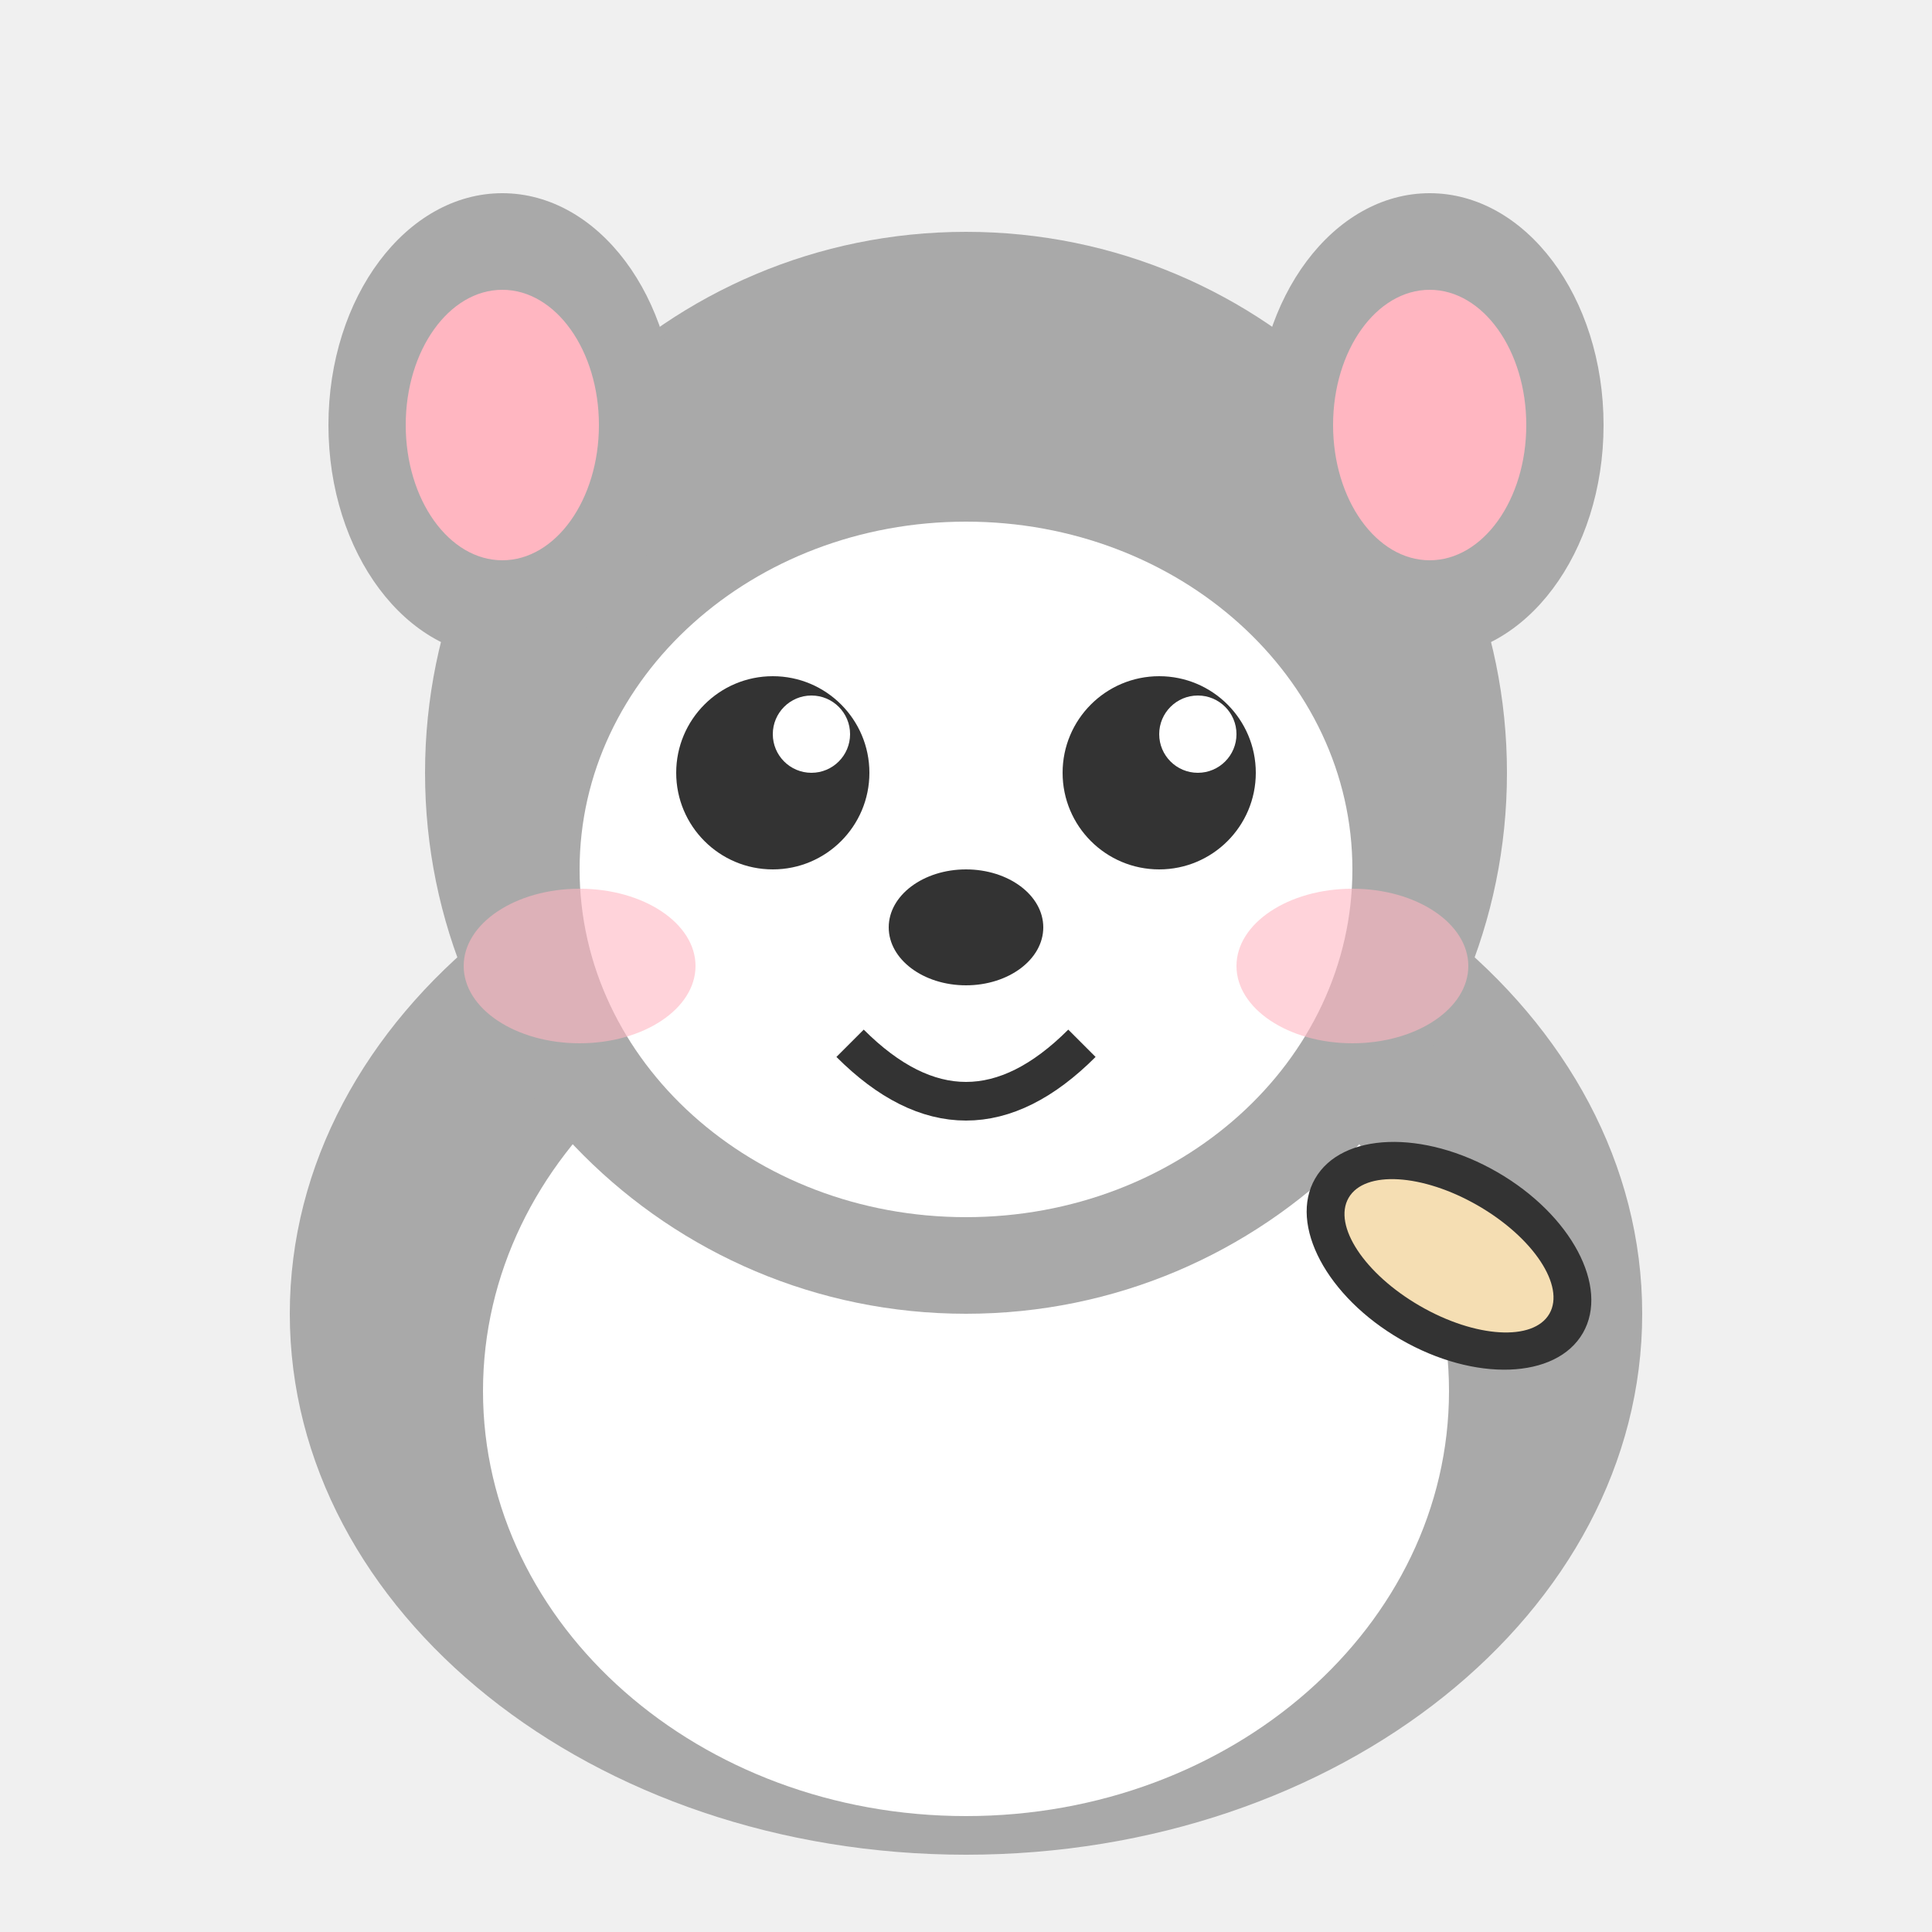
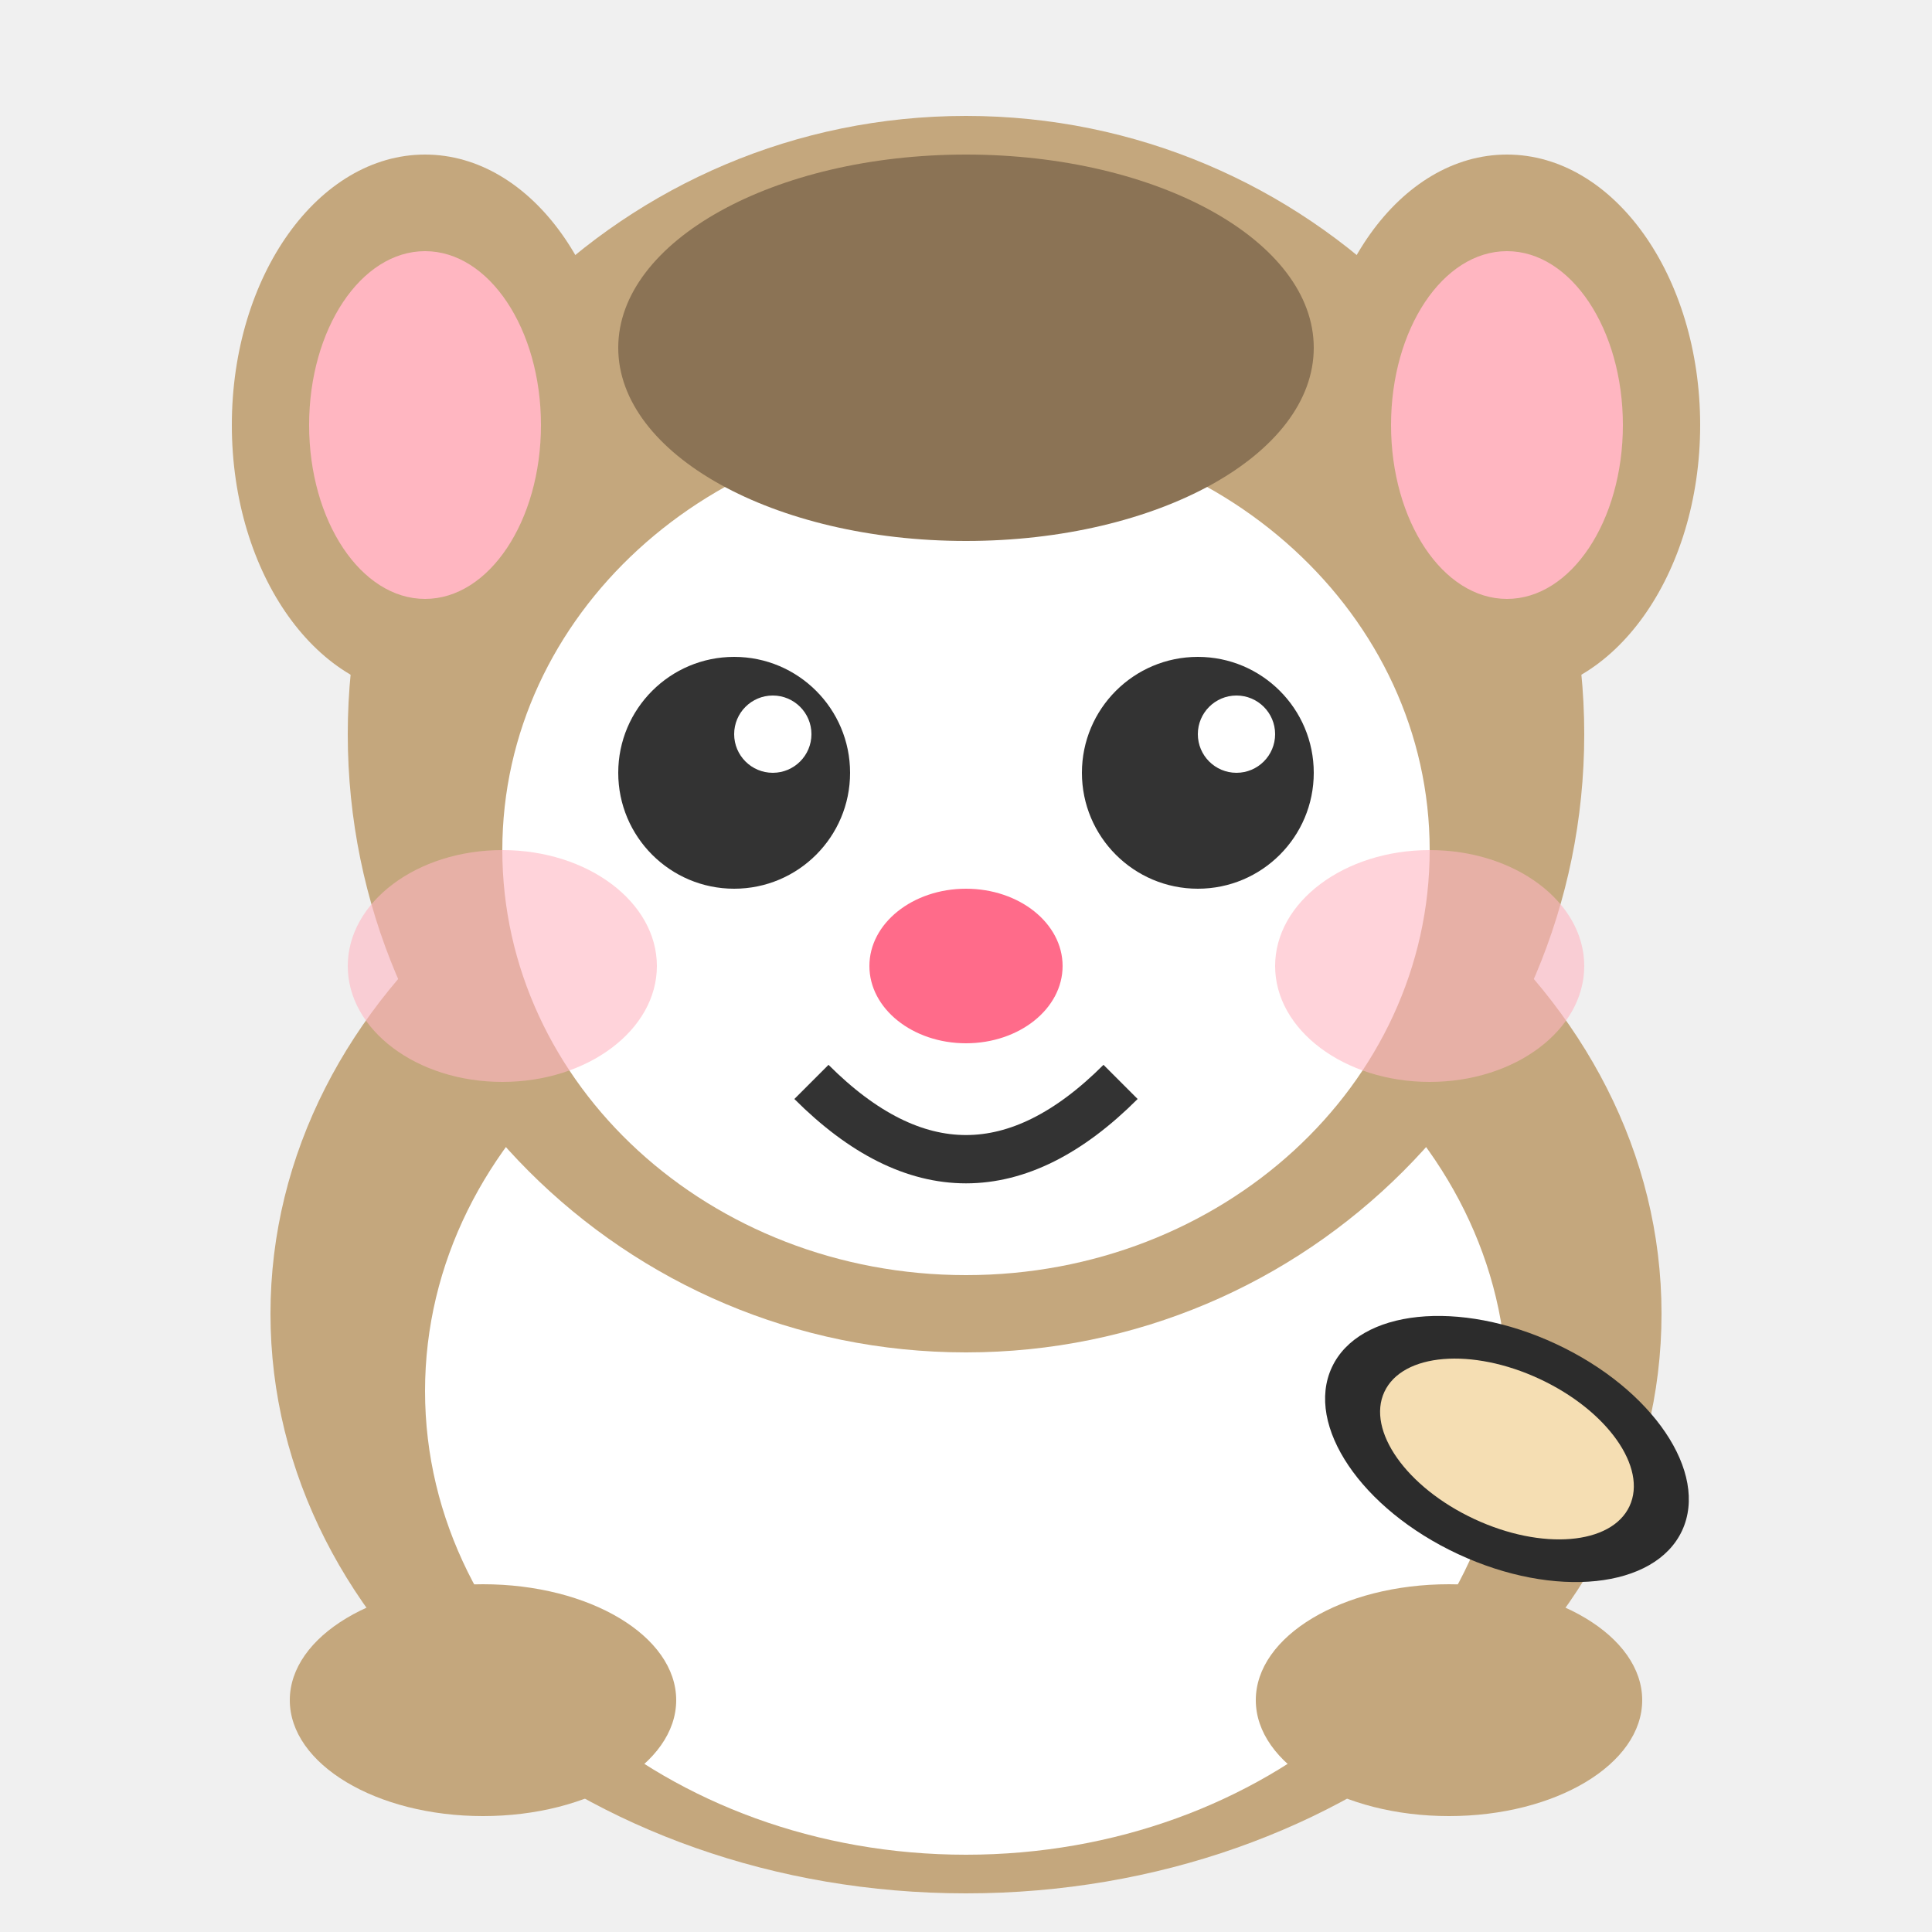
<svg xmlns="http://www.w3.org/2000/svg" viewBox="0 0 100 100">
-   <ellipse cx="50" cy="68" rx="35" ry="28" fill="#A9A9A9" />
-   <ellipse cx="50" cy="72" rx="25" ry="22" fill="#FFFFFF" />
-   <circle cx="50" cy="40" r="28" fill="#A9A9A9" />
-   <ellipse cx="50" cy="45" rx="20" ry="18" fill="#FFFFFF" />
-   <ellipse cx="26" cy="22" rx="9" ry="12" fill="#A9A9A9" />
-   <ellipse cx="26" cy="22" rx="5" ry="7" fill="#FFB6C1" />
-   <ellipse cx="74" cy="22" rx="9" ry="12" fill="#A9A9A9" />
-   <ellipse cx="74" cy="22" rx="5" ry="7" fill="#FFB6C1" />
-   <circle cx="40" cy="40" r="5" fill="#333" />
-   <circle cx="60" cy="40" r="5" fill="#333" />
-   <circle cx="42" cy="38" r="2" fill="#FFF" />
-   <circle cx="62" cy="38" r="2" fill="#FFF" />
-   <ellipse cx="50" cy="48" rx="4" ry="3" fill="#333" />
-   <ellipse cx="30" cy="50" rx="6" ry="4" fill="#FFB6C1" opacity="0.6" />
-   <ellipse cx="70" cy="50" rx="6" ry="4" fill="#FFB6C1" opacity="0.6" />
-   <path d="M 44 54 Q 50 60 56 54" fill="none" stroke="#333" stroke-width="2" />
-   <ellipse cx="75" cy="65" rx="8" ry="5" fill="#333" transform="rotate(30 75 65)" />
-   <ellipse cx="75" cy="65" rx="6" ry="3" fill="#F5DEB3" transform="rotate(30 75 65)" />
+   <ellipse cx="50" cy="68" rx="36" ry="30" fill="#C4A77D" />
+   <ellipse cx="50" cy="72" rx="28" ry="24" fill="#FFFFFF" />
+   <circle cx="50" cy="38" r="32" fill="#C4A77D" />
+   <ellipse cx="50" cy="44" rx="24" ry="22" fill="#FFFFFF" />
+   <ellipse cx="50" cy="18" rx="18" ry="10" fill="#8B7355" />
+   <ellipse cx="22" cy="22" rx="10" ry="14" fill="#C4A77D" />
+   <ellipse cx="22" cy="22" rx="6" ry="9" fill="#FFB6C1" />
+   <ellipse cx="78" cy="22" rx="10" ry="14" fill="#C4A77D" />
+   <ellipse cx="78" cy="22" rx="6" ry="9" fill="#FFB6C1" />
+   <circle cx="38" cy="40" r="6" fill="#333" />
+   <circle cx="62" cy="40" r="6" fill="#333" />
+   <circle cx="40" cy="38" r="2" fill="#FFF" />
+   <circle cx="64" cy="38" r="2" fill="#FFF" />
+   <ellipse cx="50" cy="50" rx="5" ry="4" fill="#FF6B8A" />
+   <path d="M 42 56 Q 50 64 58 56" fill="none" stroke="#333" stroke-width="2.5" />
+   <ellipse cx="26" cy="50" rx="8" ry="6" fill="#FFB6C1" opacity="0.6" />
+   <ellipse cx="74" cy="50" rx="8" ry="6" fill="#FFB6C1" opacity="0.6" />
+   <ellipse cx="78" cy="75" rx="10" ry="6" fill="#2C2C2C" transform="rotate(25 78 75)" />
+   <ellipse cx="78" cy="75" rx="7" ry="4" fill="#F5DEB3" transform="rotate(25 78 75)" />
+   <ellipse cx="25" cy="88" rx="10" ry="6" fill="#C4A77D" />
+   <ellipse cx="75" cy="88" rx="10" ry="6" fill="#C4A77D" />
</svg>
